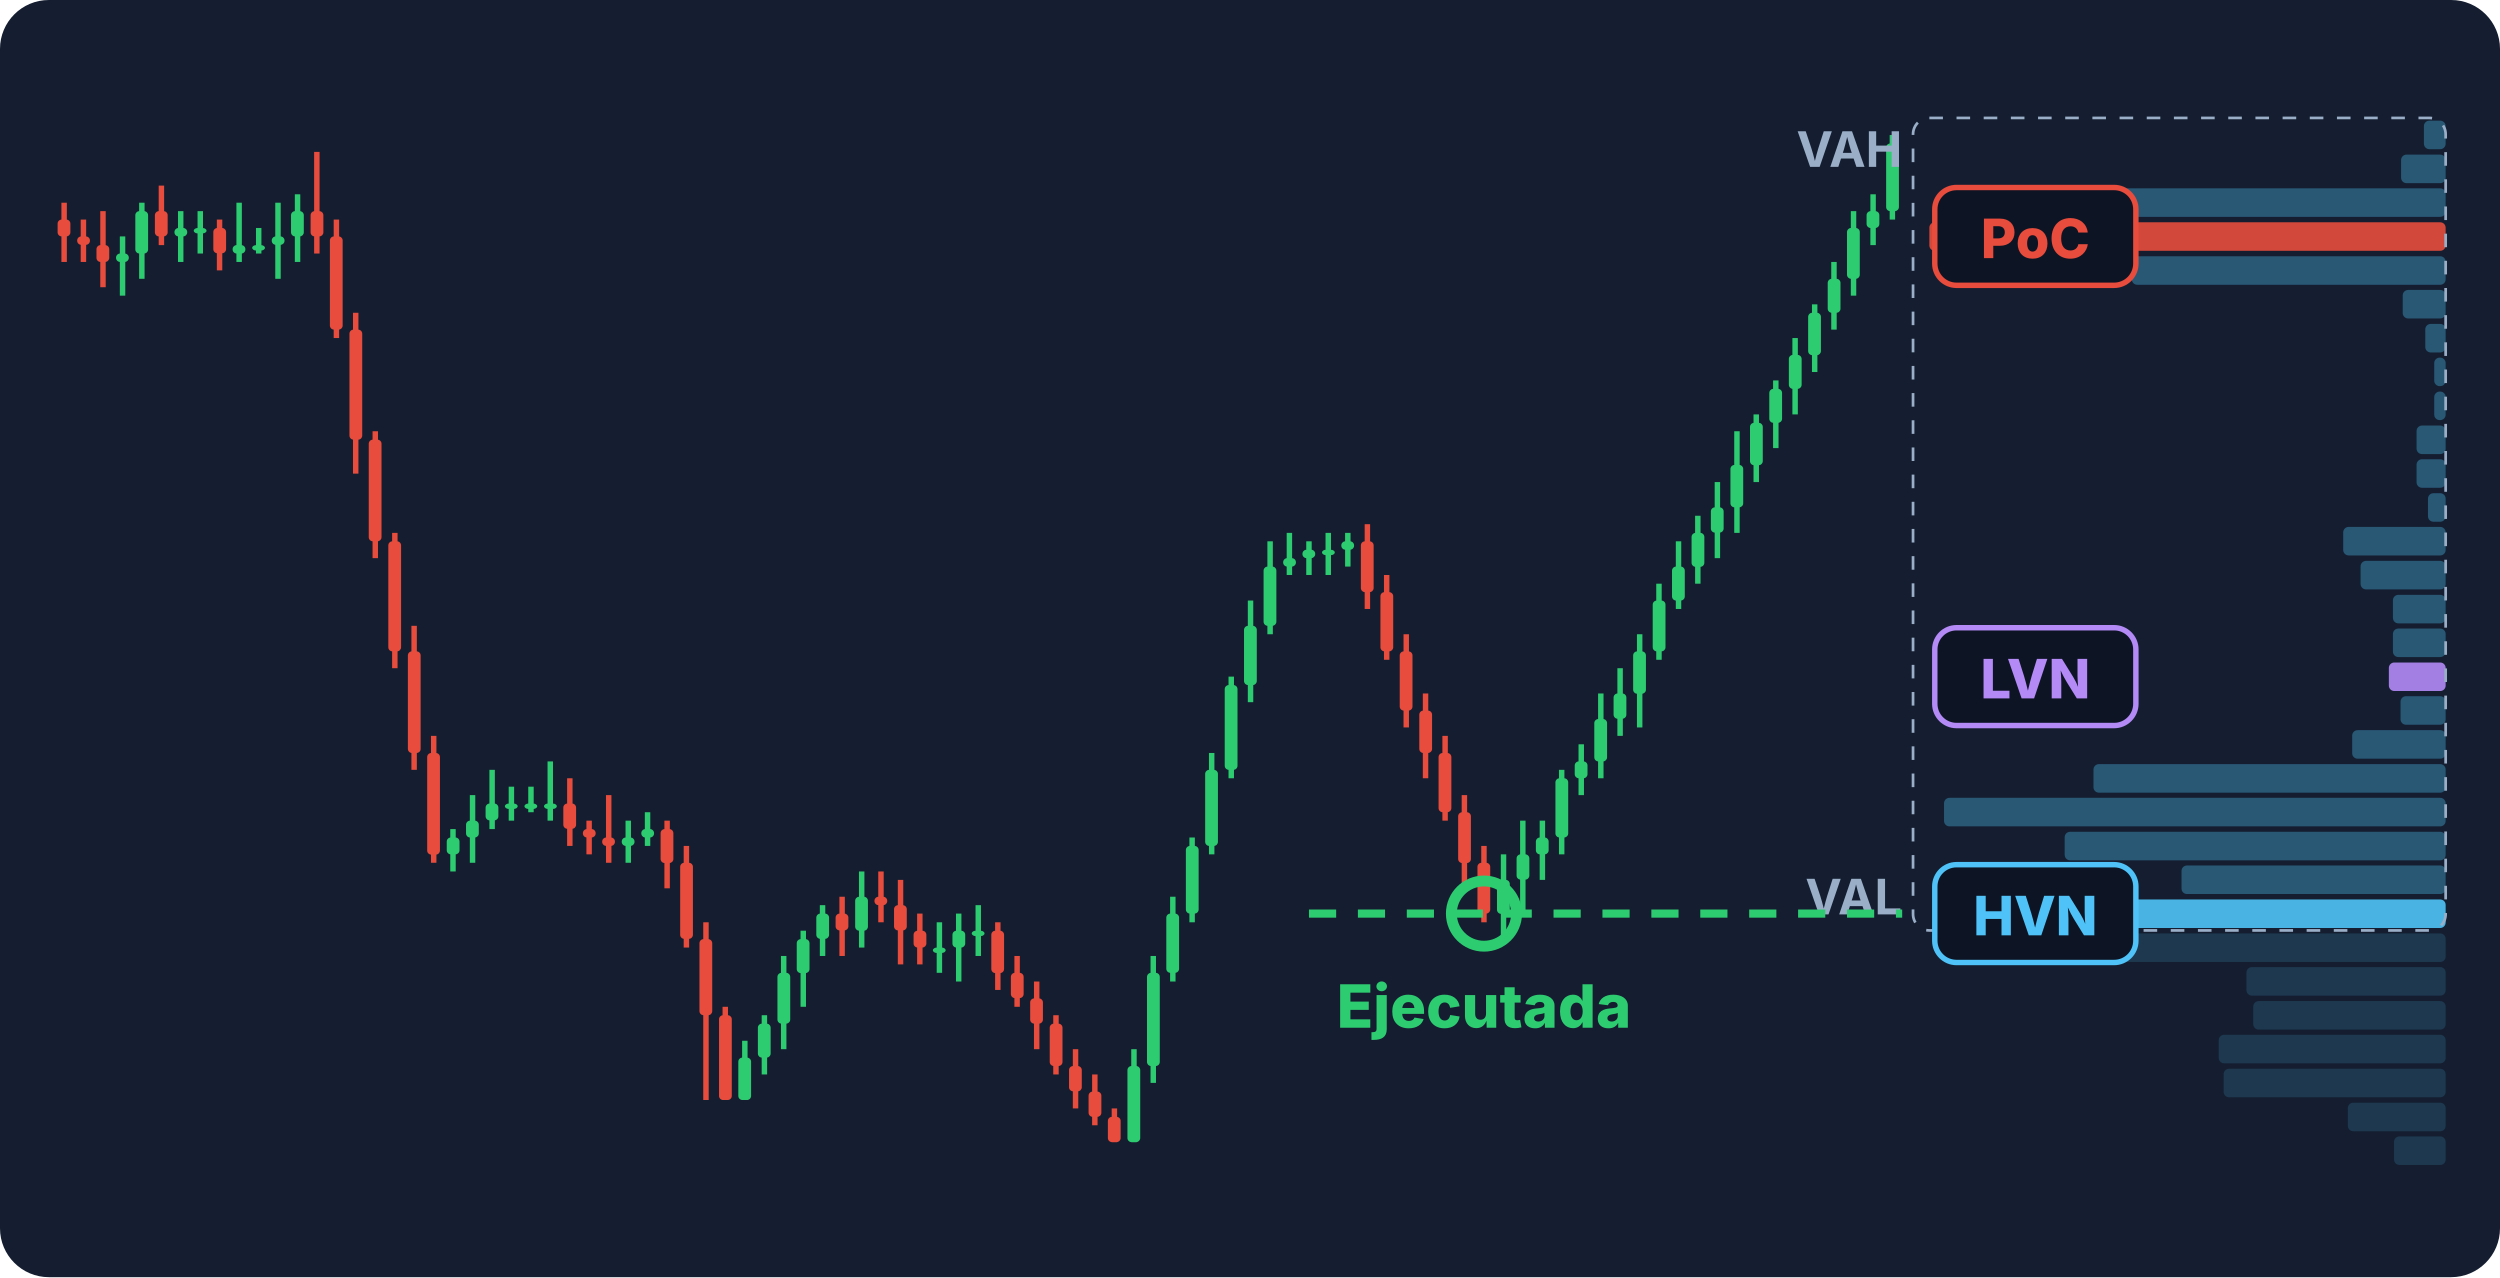
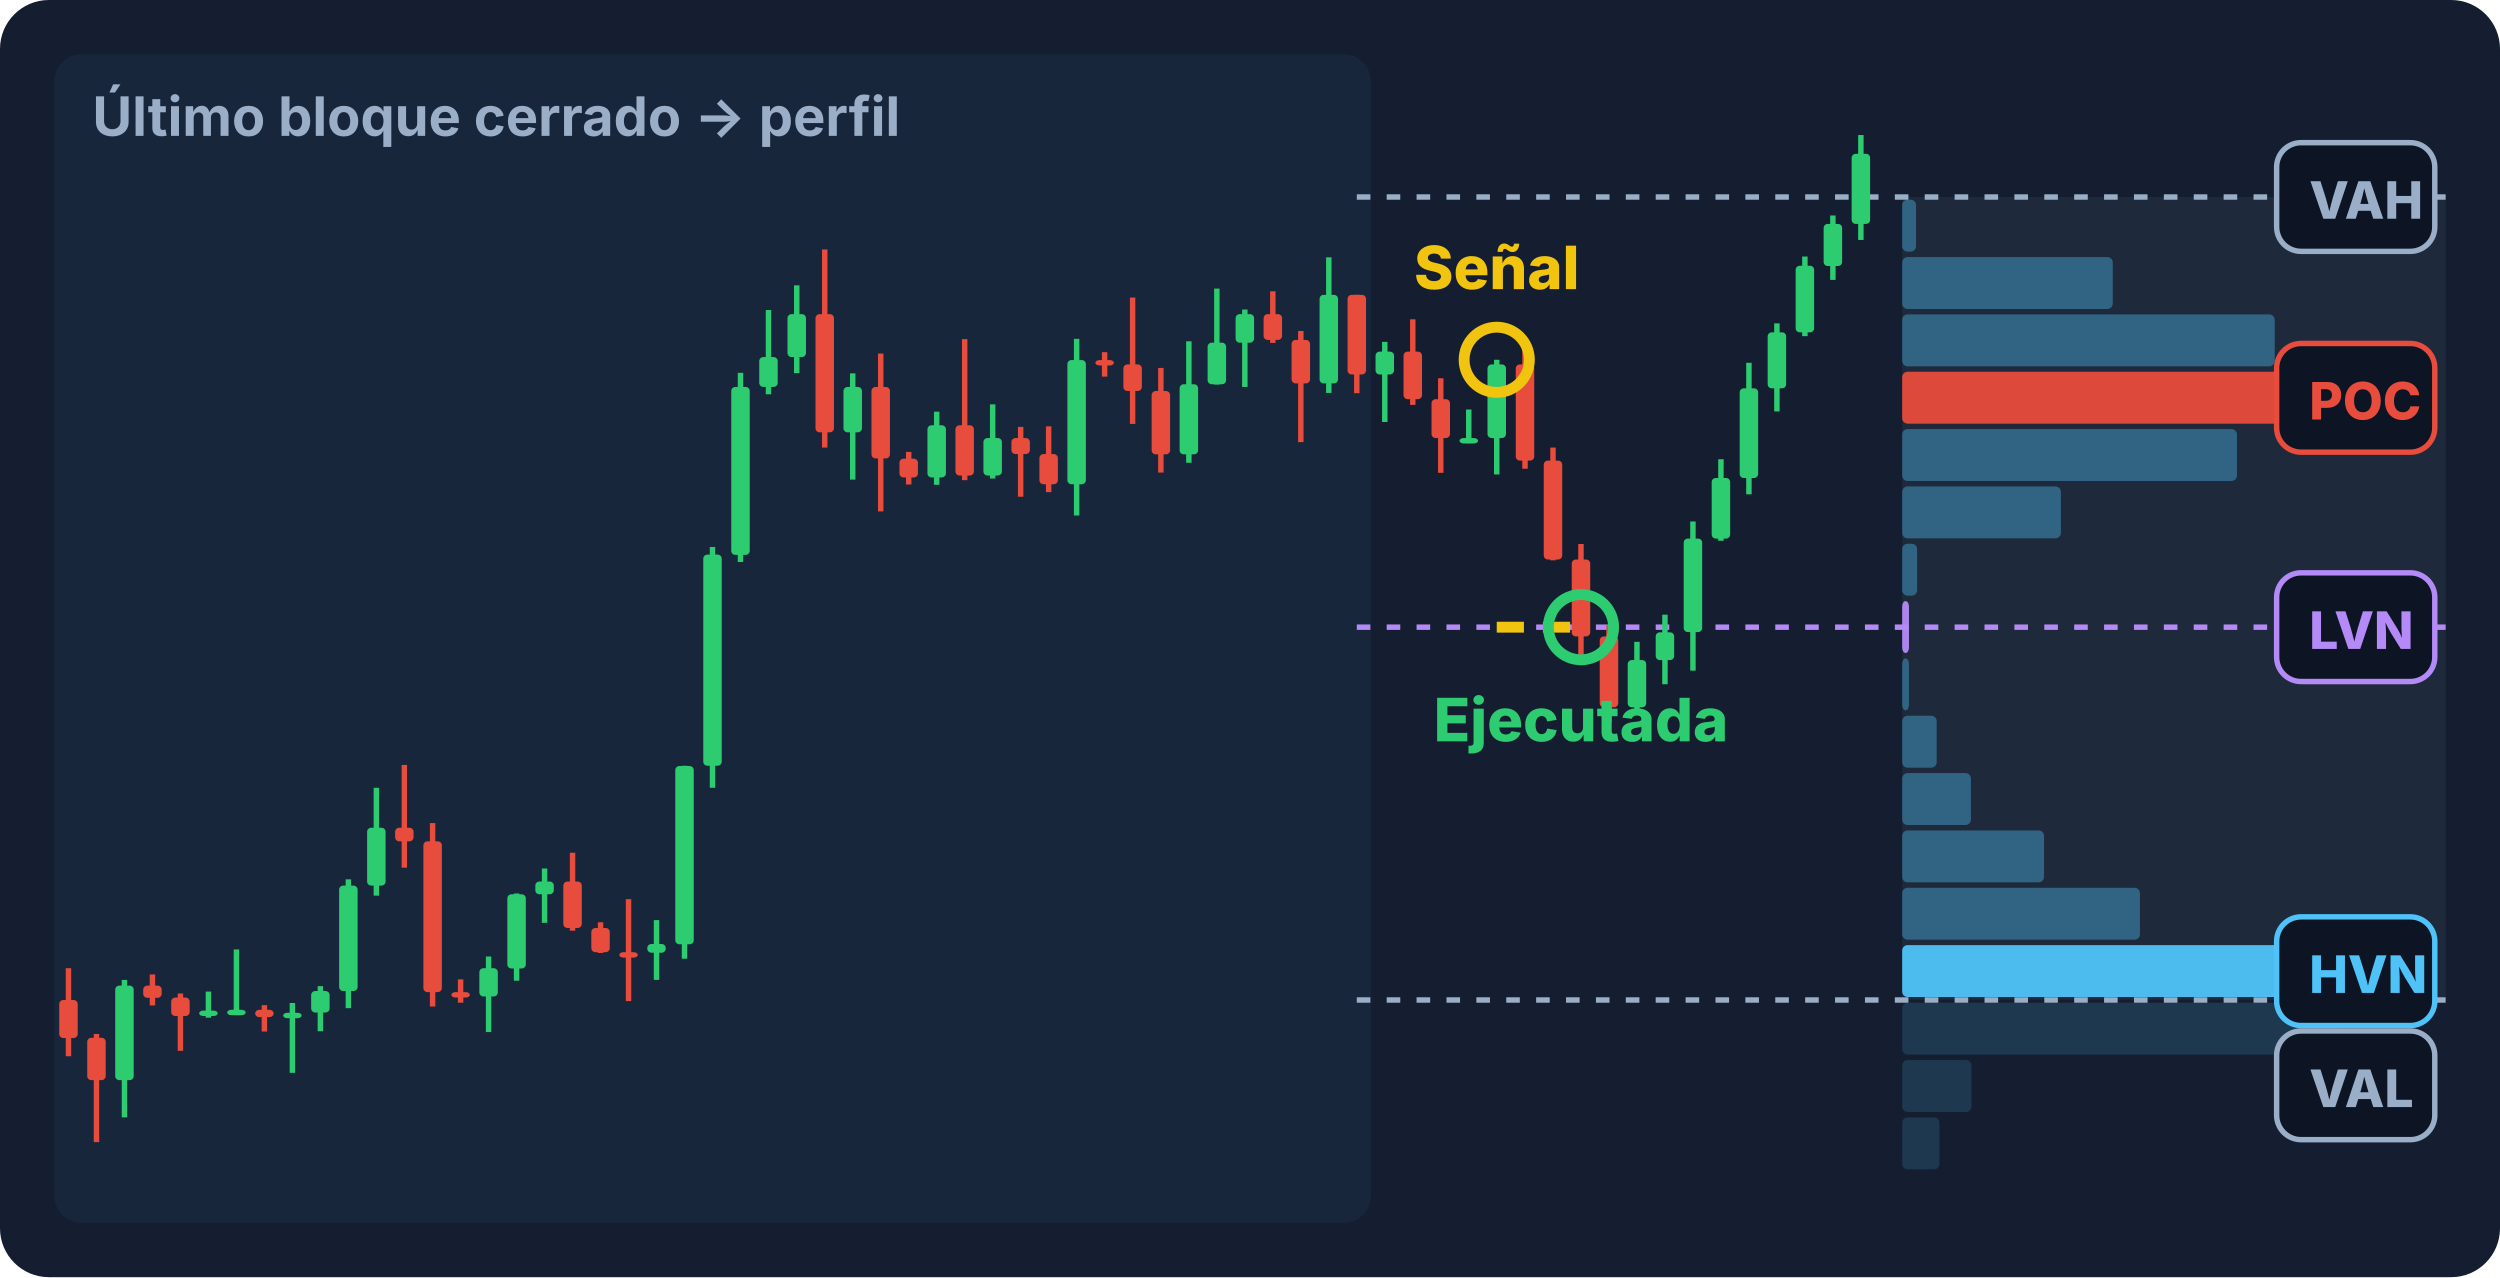
<svg xmlns="http://www.w3.org/2000/svg" viewBox="0 0 920 470">
  <rect x="0" y="0" width="920" height="470" rx="18" fill="#141e30" />
-   <line x1="23.6" x2="23.6" y1="74.6" y2="96.4" stroke="#e74c3c" stroke-width="2" />
-   <rect x="21.2" y="80.8" width="4.7" height="6.2" fill="#e74c3c" rx="1.5" />
-   <line x1="30.7" x2="30.7" y1="80.8" y2="96.4" stroke="#e74c3c" stroke-width="2" />
-   <rect x="28.4" y="87.0" width="4.7" height="3.1" fill="#e74c3c" rx="1.5" />
-   <line x1="37.9" x2="37.9" y1="77.7" y2="105.7" stroke="#e74c3c" stroke-width="2" />
-   <rect x="35.5" y="90.2" width="4.7" height="6.2" fill="#e74c3c" rx="1.5" />
-   <line x1="45.1" x2="45.1" y1="87.0" y2="108.8" stroke="#2ecc71" stroke-width="2" />
-   <rect x="42.7" y="93.3" width="4.7" height="3.1" fill="#2ecc71" rx="1.5" />
-   <line x1="52.2" x2="52.2" y1="74.6" y2="102.6" stroke="#2ecc71" stroke-width="2" />
-   <rect x="49.8" y="77.7" width="4.7" height="15.6" fill="#2ecc71" rx="1.5" />
-   <line x1="59.4" x2="59.4" y1="68.3" y2="90.2" stroke="#e74c3c" stroke-width="2" />
-   <rect x="57.0" y="77.7" width="4.7" height="9.3" fill="#e74c3c" rx="1.5" />
-   <line x1="66.5" x2="66.5" y1="77.7" y2="96.4" stroke="#2ecc71" stroke-width="2" />
-   <rect x="64.2" y="83.9" width="4.7" height="3.1" fill="#2ecc71" rx="1.5" />
-   <line x1="73.7" x2="73.7" y1="77.7" y2="93.3" stroke="#2ecc71" stroke-width="2" />
-   <rect x="71.3" y="83.9" width="4.7" height="2.0" fill="#2ecc71" rx="1.5" />
-   <line x1="80.8" x2="80.8" y1="80.8" y2="99.5" stroke="#e74c3c" stroke-width="2" />
-   <rect x="78.5" y="83.9" width="4.7" height="9.3" fill="#e74c3c" rx="1.5" />
-   <line x1="88.0" x2="88.0" y1="74.6" y2="96.4" stroke="#2ecc71" stroke-width="2" />
-   <rect x="85.6" y="90.2" width="4.7" height="3.1" fill="#2ecc71" rx="1.5" />
-   <line x1="95.2" x2="95.2" y1="83.9" y2="93.3" stroke="#2ecc71" stroke-width="2" />
-   <rect x="92.8" y="90.2" width="4.7" height="2.0" fill="#2ecc71" rx="1.5" />
-   <line x1="102.3" x2="102.3" y1="74.6" y2="102.6" stroke="#2ecc71" stroke-width="2" />
-   <rect x="100.0" y="87.0" width="4.7" height="3.1" fill="#2ecc71" rx="1.5" />
-   <line x1="109.5" x2="109.5" y1="71.5" y2="96.4" stroke="#2ecc71" stroke-width="2" />
-   <rect x="107.1" y="77.7" width="4.7" height="9.3" fill="#2ecc71" rx="1.5" />
-   <line x1="116.6" x2="116.6" y1="55.9" y2="93.3" stroke="#e74c3c" stroke-width="2" />
-   <rect x="114.3" y="77.7" width="4.7" height="9.3" fill="#e74c3c" rx="1.5" />
-   <line x1="123.8" x2="123.8" y1="80.8" y2="124.4" stroke="#e74c3c" stroke-width="2" />
-   <rect x="121.4" y="87.0" width="4.7" height="34.3" fill="#e74c3c" rx="1.5" />
-   <line x1="130.9" x2="130.9" y1="115.1" y2="174.3" stroke="#e74c3c" stroke-width="2" />
-   <rect x="128.6" y="121.3" width="4.7" height="40.5" fill="#e74c3c" rx="1.5" />
-   <line x1="138.1" x2="138.1" y1="158.7" y2="205.4" stroke="#e74c3c" stroke-width="2" />
-   <rect x="135.7" y="161.8" width="4.7" height="37.4" fill="#e74c3c" rx="1.5" />
-   <line x1="145.3" x2="145.3" y1="196.1" y2="245.9" stroke="#e74c3c" stroke-width="2" />
-   <rect x="142.9" y="199.2" width="4.7" height="40.5" fill="#e74c3c" rx="1.5" />
-   <line x1="152.4" x2="152.4" y1="230.3" y2="283.3" stroke="#e74c3c" stroke-width="2" />
-   <rect x="150.1" y="239.7" width="4.7" height="37.4" fill="#e74c3c" rx="1.5" />
-   <line x1="159.6" x2="159.6" y1="270.8" y2="317.5" stroke="#e74c3c" stroke-width="2" />
-   <rect x="157.2" y="277.1" width="4.7" height="37.4" fill="#e74c3c" rx="1.5" />
-   <line x1="166.7" x2="166.7" y1="305.1" y2="320.7" stroke="#2ecc71" stroke-width="2" />
-   <rect x="164.4" y="308.2" width="4.7" height="6.2" fill="#2ecc71" rx="1.5" />
-   <line x1="173.9" x2="173.9" y1="292.6" y2="317.5" stroke="#2ecc71" stroke-width="2" />
-   <rect x="171.5" y="302.0" width="4.7" height="6.2" fill="#2ecc71" rx="1.5" />
-   <line x1="181.1" x2="181.1" y1="283.3" y2="305.1" stroke="#2ecc71" stroke-width="2" />
-   <rect x="178.7" y="295.7" width="4.7" height="6.2" fill="#2ecc71" rx="1.5" />
-   <line x1="188.2" x2="188.2" y1="289.5" y2="302.0" stroke="#2ecc71" stroke-width="2" />
-   <rect x="185.8" y="295.7" width="4.7" height="2.0" fill="#2ecc71" rx="1.5" />
-   <line x1="195.4" x2="195.4" y1="289.5" y2="298.9" stroke="#2ecc71" stroke-width="2" />
-   <rect x="193.0" y="295.7" width="4.7" height="2.0" fill="#2ecc71" rx="1.5" />
-   <line x1="202.5" x2="202.5" y1="280.2" y2="302.0" stroke="#2ecc71" stroke-width="2" />
-   <rect x="200.2" y="295.7" width="4.7" height="2.0" fill="#2ecc71" rx="1.5" />
-   <line x1="209.7" x2="209.7" y1="286.4" y2="311.3" stroke="#e74c3c" stroke-width="2" />
-   <rect x="207.3" y="295.7" width="4.7" height="9.3" fill="#e74c3c" rx="1.5" />
-   <line x1="216.8" x2="216.8" y1="302.0" y2="314.4" stroke="#e74c3c" stroke-width="2" />
-   <rect x="214.5" y="305.1" width="4.7" height="3.1" fill="#e74c3c" rx="1.5" />
-   <line x1="224.0" x2="224.0" y1="292.6" y2="317.5" stroke="#e74c3c" stroke-width="2" />
-   <rect x="221.6" y="308.2" width="4.7" height="3.1" fill="#e74c3c" rx="1.5" />
-   <line x1="231.2" x2="231.2" y1="302.0" y2="317.5" stroke="#2ecc71" stroke-width="2" />
-   <rect x="228.8" y="308.2" width="4.7" height="3.1" fill="#2ecc71" rx="1.5" />
-   <line x1="238.3" x2="238.3" y1="298.9" y2="311.3" stroke="#2ecc71" stroke-width="2" />
-   <rect x="236.0" y="305.1" width="4.7" height="3.1" fill="#2ecc71" rx="1.5" />
-   <line x1="245.5" x2="245.5" y1="302.0" y2="326.9" stroke="#e74c3c" stroke-width="2" />
-   <rect x="243.1" y="305.1" width="4.7" height="12.5" fill="#e74c3c" rx="1.5" />
-   <line x1="252.6" x2="252.6" y1="311.3" y2="348.7" stroke="#e74c3c" stroke-width="2" />
-   <rect x="250.3" y="317.5" width="4.7" height="28.0" fill="#e74c3c" rx="1.5" />
-   <line x1="259.8" x2="259.8" y1="339.4" y2="404.8" stroke="#e74c3c" stroke-width="2" />
-   <rect x="257.4" y="345.6" width="4.7" height="28.0" fill="#e74c3c" rx="1.5" />
-   <line x1="266.9" x2="266.9" y1="370.5" y2="404.8" stroke="#e74c3c" stroke-width="2" />
-   <rect x="264.6" y="373.6" width="4.7" height="31.2" fill="#e74c3c" rx="1.5" />
-   <line x1="274.1" x2="274.1" y1="383.0" y2="404.8" stroke="#2ecc71" stroke-width="2" />
-   <rect x="271.7" y="389.2" width="4.7" height="15.6" fill="#2ecc71" rx="1.5" />
-   <line x1="281.3" x2="281.3" y1="373.6" y2="395.4" stroke="#2ecc71" stroke-width="2" />
-   <rect x="278.9" y="376.7" width="4.7" height="12.5" fill="#2ecc71" rx="1.5" />
-   <line x1="288.4" x2="288.4" y1="351.8" y2="386.1" stroke="#2ecc71" stroke-width="2" />
-   <rect x="286.1" y="358.0" width="4.7" height="18.7" fill="#2ecc71" rx="1.5" />
-   <line x1="295.6" x2="295.6" y1="342.5" y2="370.5" stroke="#2ecc71" stroke-width="2" />
-   <rect x="293.2" y="345.6" width="4.7" height="12.5" fill="#2ecc71" rx="1.5" />
-   <line x1="302.7" x2="302.7" y1="333.1" y2="351.8" stroke="#2ecc71" stroke-width="2" />
-   <rect x="300.4" y="336.2" width="4.7" height="9.3" fill="#2ecc71" rx="1.5" />
-   <line x1="309.9" x2="309.9" y1="330.0" y2="351.8" stroke="#e74c3c" stroke-width="2" />
-   <rect x="307.5" y="336.2" width="4.7" height="6.2" fill="#e74c3c" rx="1.5" />
-   <line x1="317.1" x2="317.1" y1="320.7" y2="348.7" stroke="#2ecc71" stroke-width="2" />
-   <rect x="314.7" y="330.0" width="4.7" height="12.5" fill="#2ecc71" rx="1.5" />
-   <line x1="324.2" x2="324.2" y1="320.7" y2="339.4" stroke="#e74c3c" stroke-width="2" />
-   <rect x="321.8" y="330.0" width="4.7" height="3.1" fill="#e74c3c" rx="1.5" />
-   <line x1="331.4" x2="331.4" y1="323.8" y2="354.9" stroke="#e74c3c" stroke-width="2" />
-   <rect x="329.0" y="333.1" width="4.7" height="9.3" fill="#e74c3c" rx="1.5" />
-   <line x1="338.5" x2="338.5" y1="336.2" y2="354.9" stroke="#e74c3c" stroke-width="2" />
-   <rect x="336.2" y="342.5" width="4.7" height="6.2" fill="#e74c3c" rx="1.5" />
-   <line x1="345.7" x2="345.7" y1="339.4" y2="358.0" stroke="#2ecc71" stroke-width="2" />
-   <rect x="343.3" y="348.7" width="4.7" height="2.0" fill="#2ecc71" rx="1.5" />
-   <line x1="352.8" x2="352.8" y1="336.2" y2="361.2" stroke="#2ecc71" stroke-width="2" />
-   <rect x="350.5" y="342.5" width="4.7" height="6.2" fill="#2ecc71" rx="1.5" />
-   <line x1="360.0" x2="360.0" y1="333.1" y2="351.8" stroke="#2ecc71" stroke-width="2" />
-   <rect x="357.6" y="342.5" width="4.7" height="2.0" fill="#2ecc71" rx="1.5" />
-   <line x1="367.2" x2="367.2" y1="339.4" y2="364.3" stroke="#e74c3c" stroke-width="2" />
-   <rect x="364.8" y="342.5" width="4.7" height="15.6" fill="#e74c3c" rx="1.5" />
-   <line x1="374.3" x2="374.3" y1="351.8" y2="370.5" stroke="#e74c3c" stroke-width="2" />
-   <rect x="372.0" y="358.0" width="4.7" height="9.3" fill="#e74c3c" rx="1.5" />
-   <line x1="381.5" x2="381.5" y1="361.2" y2="386.1" stroke="#e74c3c" stroke-width="2" />
-   <rect x="379.1" y="367.4" width="4.7" height="9.3" fill="#e74c3c" rx="1.5" />
-   <line x1="388.6" x2="388.6" y1="373.6" y2="395.4" stroke="#e74c3c" stroke-width="2" />
-   <rect x="386.3" y="376.7" width="4.7" height="15.6" fill="#e74c3c" rx="1.5" />
-   <line x1="395.8" x2="395.8" y1="386.1" y2="407.9" stroke="#e74c3c" stroke-width="2" />
-   <rect x="393.4" y="392.3" width="4.7" height="9.3" fill="#e74c3c" rx="1.5" />
-   <line x1="402.9" x2="402.9" y1="395.4" y2="414.1" stroke="#e74c3c" stroke-width="2" />
-   <rect x="400.6" y="401.7" width="4.7" height="9.3" fill="#e74c3c" rx="1.5" />
-   <line x1="410.1" x2="410.1" y1="407.9" y2="420.3" stroke="#e74c3c" stroke-width="2" />
-   <rect x="407.7" y="411.0" width="4.7" height="9.3" fill="#e74c3c" rx="1.5" />
-   <line x1="417.3" x2="417.3" y1="386.1" y2="420.3" stroke="#2ecc71" stroke-width="2" />
-   <rect x="414.9" y="392.3" width="4.7" height="28.0" fill="#2ecc71" rx="1.5" />
-   <line x1="424.4" x2="424.4" y1="351.8" y2="398.5" stroke="#2ecc71" stroke-width="2" />
-   <rect x="422.1" y="358.0" width="4.7" height="34.3" fill="#2ecc71" rx="1.5" />
-   <line x1="431.6" x2="431.6" y1="330.0" y2="361.2" stroke="#2ecc71" stroke-width="2" />
-   <rect x="429.2" y="336.2" width="4.7" height="21.8" fill="#2ecc71" rx="1.5" />
-   <line x1="438.7" x2="438.7" y1="308.2" y2="339.4" stroke="#2ecc71" stroke-width="2" />
-   <rect x="436.4" y="311.3" width="4.7" height="24.9" fill="#2ecc71" rx="1.5" />
-   <line x1="445.9" x2="445.9" y1="277.1" y2="314.4" stroke="#2ecc71" stroke-width="2" />
-   <rect x="443.5" y="283.3" width="4.7" height="28.0" fill="#2ecc71" rx="1.5" />
-   <line x1="453.1" x2="453.1" y1="249.0" y2="286.4" stroke="#2ecc71" stroke-width="2" />
-   <rect x="450.7" y="252.1" width="4.7" height="31.2" fill="#2ecc71" rx="1.5" />
-   <line x1="460.2" x2="460.2" y1="221.0" y2="258.4" stroke="#2ecc71" stroke-width="2" />
-   <rect x="457.8" y="230.3" width="4.7" height="21.8" fill="#2ecc71" rx="1.5" />
-   <line x1="467.4" x2="467.4" y1="199.2" y2="233.4" stroke="#2ecc71" stroke-width="2" />
-   <rect x="465.0" y="208.5" width="4.7" height="21.8" fill="#2ecc71" rx="1.5" />
-   <line x1="474.5" x2="474.5" y1="196.1" y2="211.6" stroke="#2ecc71" stroke-width="2" />
-   <rect x="472.2" y="205.4" width="4.7" height="3.1" fill="#2ecc71" rx="1.5" />
-   <line x1="481.7" x2="481.7" y1="199.2" y2="211.6" stroke="#2ecc71" stroke-width="2" />
-   <rect x="479.3" y="202.3" width="4.7" height="3.1" fill="#2ecc71" rx="1.5" />
-   <line x1="488.8" x2="488.8" y1="196.1" y2="211.6" stroke="#2ecc71" stroke-width="2" />
-   <rect x="486.5" y="202.3" width="4.7" height="2.0" fill="#2ecc71" rx="1.5" />
-   <line x1="496.0" x2="496.0" y1="196.1" y2="208.5" stroke="#2ecc71" stroke-width="2" />
-   <rect x="493.6" y="199.2" width="4.7" height="3.1" fill="#2ecc71" rx="1.5" />
-   <line x1="503.2" x2="503.2" y1="192.9" y2="224.1" stroke="#e74c3c" stroke-width="2" />
-   <rect x="500.8" y="199.2" width="4.7" height="18.7" fill="#e74c3c" rx="1.5" />
-   <line x1="510.3" x2="510.3" y1="211.6" y2="242.8" stroke="#e74c3c" stroke-width="2" />
-   <rect x="508.0" y="217.9" width="4.7" height="21.8" fill="#e74c3c" rx="1.5" />
-   <line x1="517.5" x2="517.5" y1="233.4" y2="267.7" stroke="#e74c3c" stroke-width="2" />
-   <rect x="515.1" y="239.7" width="4.7" height="21.8" fill="#e74c3c" rx="1.5" />
-   <line x1="524.6" x2="524.6" y1="255.2" y2="286.4" stroke="#e74c3c" stroke-width="2" />
-   <rect x="522.3" y="261.5" width="4.7" height="15.6" fill="#e74c3c" rx="1.5" />
-   <line x1="531.8" x2="531.8" y1="270.8" y2="302.0" stroke="#e74c3c" stroke-width="2" />
-   <rect x="529.4" y="277.1" width="4.7" height="21.8" fill="#e74c3c" rx="1.5" />
-   <line x1="538.9" x2="538.9" y1="292.6" y2="326.9" stroke="#e74c3c" stroke-width="2" />
-   <rect x="536.6" y="298.9" width="4.7" height="18.7" fill="#e74c3c" rx="1.5" />
-   <line x1="546.1" x2="546.1" y1="311.3" y2="339.4" stroke="#e74c3c" stroke-width="2" />
-   <rect x="543.7" y="317.5" width="4.7" height="18.7" fill="#e74c3c" rx="1.5" />
-   <line x1="553.3" x2="553.3" y1="314.4" y2="345.6" stroke="#2ecc71" stroke-width="2" />
-   <rect x="550.9" y="323.8" width="4.7" height="12.5" fill="#2ecc71" rx="1.5" />
-   <line x1="560.4" x2="560.4" y1="302.0" y2="336.2" stroke="#2ecc71" stroke-width="2" />
-   <rect x="558.1" y="314.4" width="4.7" height="9.3" fill="#2ecc71" rx="1.5" />
-   <line x1="567.6" x2="567.6" y1="302.0" y2="323.8" stroke="#2ecc71" stroke-width="2" />
-   <rect x="565.2" y="308.2" width="4.7" height="6.2" fill="#2ecc71" rx="1.5" />
-   <line x1="574.7" x2="574.7" y1="283.3" y2="314.4" stroke="#2ecc71" stroke-width="2" />
-   <rect x="572.4" y="286.4" width="4.7" height="21.8" fill="#2ecc71" rx="1.5" />
-   <line x1="581.9" x2="581.9" y1="273.9" y2="292.6" stroke="#2ecc71" stroke-width="2" />
-   <rect x="579.5" y="280.2" width="4.7" height="6.2" fill="#2ecc71" rx="1.5" />
-   <line x1="589.1" x2="589.1" y1="255.2" y2="286.4" stroke="#2ecc71" stroke-width="2" />
-   <rect x="586.7" y="264.6" width="4.7" height="15.6" fill="#2ecc71" rx="1.5" />
-   <line x1="596.2" x2="596.2" y1="245.9" y2="270.8" stroke="#2ecc71" stroke-width="2" />
-   <rect x="593.8" y="255.2" width="4.7" height="9.3" fill="#2ecc71" rx="1.5" />
-   <line x1="603.4" x2="603.4" y1="233.4" y2="267.7" stroke="#2ecc71" stroke-width="2" />
-   <rect x="601.0" y="239.7" width="4.7" height="15.6" fill="#2ecc71" rx="1.5" />
-   <line x1="610.5" x2="610.5" y1="214.8" y2="242.8" stroke="#2ecc71" stroke-width="2" />
-   <rect x="608.2" y="221.0" width="4.7" height="18.7" fill="#2ecc71" rx="1.5" />
-   <line x1="617.7" x2="617.7" y1="199.2" y2="224.1" stroke="#2ecc71" stroke-width="2" />
-   <rect x="615.3" y="208.5" width="4.7" height="12.5" fill="#2ecc71" rx="1.5" />
-   <line x1="624.8" x2="624.8" y1="189.8" y2="214.8" stroke="#2ecc71" stroke-width="2" />
-   <rect x="622.5" y="196.1" width="4.7" height="12.5" fill="#2ecc71" rx="1.5" />
-   <line x1="632.0" x2="632.0" y1="177.4" y2="205.4" stroke="#2ecc71" stroke-width="2" />
-   <rect x="629.6" y="186.7" width="4.7" height="9.3" fill="#2ecc71" rx="1.5" />
-   <line x1="639.2" x2="639.2" y1="158.7" y2="196.1" stroke="#2ecc71" stroke-width="2" />
-   <rect x="636.8" y="171.1" width="4.7" height="15.6" fill="#2ecc71" rx="1.5" />
-   <line x1="646.3" x2="646.3" y1="152.5" y2="177.4" stroke="#2ecc71" stroke-width="2" />
-   <rect x="644.0" y="155.6" width="4.7" height="15.6" fill="#2ecc71" rx="1.5" />
-   <line x1="653.5" x2="653.5" y1="140.0" y2="164.9" stroke="#2ecc71" stroke-width="2" />
-   <rect x="651.1" y="143.1" width="4.7" height="12.5" fill="#2ecc71" rx="1.5" />
-   <line x1="660.6" x2="660.6" y1="124.4" y2="152.5" stroke="#2ecc71" stroke-width="2" />
-   <rect x="658.3" y="130.6" width="4.7" height="12.5" fill="#2ecc71" rx="1.5" />
-   <line x1="667.8" x2="667.8" y1="112.0" y2="136.9" stroke="#2ecc71" stroke-width="2" />
-   <rect x="665.4" y="115.1" width="4.7" height="15.6" fill="#2ecc71" rx="1.5" />
-   <line x1="674.9" x2="674.9" y1="96.4" y2="121.3" stroke="#2ecc71" stroke-width="2" />
-   <rect x="672.6" y="102.6" width="4.7" height="12.5" fill="#2ecc71" rx="1.5" />
-   <line x1="682.1" x2="682.1" y1="77.7" y2="108.8" stroke="#2ecc71" stroke-width="2" />
-   <rect x="679.7" y="83.9" width="4.7" height="18.7" fill="#2ecc71" rx="1.5" />
-   <line x1="689.3" x2="689.3" y1="71.5" y2="90.2" stroke="#2ecc71" stroke-width="2" />
-   <rect x="686.9" y="77.7" width="4.7" height="6.2" fill="#2ecc71" rx="1.5" />
-   <line x1="696.4" x2="696.4" y1="49.7" y2="80.8" stroke="#2ecc71" stroke-width="2" />
-   <rect x="694.1" y="52.8" width="4.7" height="24.9" fill="#2ecc71" rx="1.5" />
-   <rect x="881.0" y="418.2" width="19.0" height="10.5" fill="#4fc3f7" opacity="0.16" rx="2" />
-   <rect x="864.0" y="405.8" width="36.0" height="10.5" fill="#4fc3f7" opacity="0.16" rx="2" />
-   <rect x="818.3" y="393.3" width="81.7" height="10.5" fill="#4fc3f7" opacity="0.16" rx="2" />
-   <rect x="816.5" y="380.8" width="83.5" height="10.5" fill="#4fc3f7" opacity="0.16" rx="2" />
-   <rect x="829.2" y="368.4" width="70.8" height="10.5" fill="#4fc3f7" opacity="0.16" rx="2" />
-   <rect x="826.7" y="355.9" width="73.3" height="10.5" fill="#4fc3f7" opacity="0.16" rx="2" />
-   <rect x="734.2" y="343.5" width="165.8" height="10.5" fill="#4fc3f7" opacity="0.16" rx="2" />
-   <rect x="729.5" y="331.0" width="170.5" height="10.5" fill="#4fc3f7" opacity="0.9" rx="2" />
-   <rect x="802.8" y="318.5" width="97.2" height="10.5" fill="#4fc3f7" opacity="0.35" rx="2" />
-   <rect x="759.8" y="306.1" width="140.2" height="10.5" fill="#4fc3f7" opacity="0.35" rx="2" />
-   <rect x="715.4" y="293.6" width="184.6" height="10.5" fill="#4fc3f7" opacity="0.35" rx="2" />
-   <rect x="770.4" y="281.2" width="129.6" height="10.5" fill="#4fc3f7" opacity="0.35" rx="2" />
-   <rect x="865.6" y="268.7" width="34.4" height="10.5" fill="#4fc3f7" opacity="0.35" rx="2" />
-   <rect x="883.4" y="256.2" width="16.6" height="10.5" fill="#4fc3f7" opacity="0.35" rx="2" />
-   <rect x="879.1" y="243.8" width="20.9" height="10.5" fill="#b38af6" opacity="0.9" rx="2" />
-   <rect x="880.6" y="231.3" width="19.4" height="10.5" fill="#4fc3f7" opacity="0.35" rx="2" />
-   <rect x="880.6" y="218.9" width="19.4" height="10.5" fill="#4fc3f7" opacity="0.35" rx="2" />
-   <rect x="868.7" y="206.4" width="31.3" height="10.5" fill="#4fc3f7" opacity="0.35" rx="2" />
-   <rect x="862.3" y="193.9" width="37.7" height="10.5" fill="#4fc3f7" opacity="0.35" rx="2" />
-   <rect x="893.5" y="181.5" width="6.5" height="10.5" fill="#4fc3f7" opacity="0.35" rx="2" />
-   <rect x="889.3" y="169.0" width="10.7" height="10.5" fill="#4fc3f7" opacity="0.35" rx="2" />
-   <rect x="889.3" y="156.6" width="10.7" height="10.5" fill="#4fc3f7" opacity="0.35" rx="2" />
-   <rect x="895.8" y="144.1" width="4.2" height="10.5" fill="#4fc3f7" opacity="0.35" rx="2" />
-   <rect x="895.8" y="131.6" width="4.2" height="10.5" fill="#4fc3f7" opacity="0.35" rx="2" />
-   <rect x="892.5" y="119.2" width="7.5" height="10.5" fill="#4fc3f7" opacity="0.35" rx="2" />
-   <rect x="884.2" y="106.7" width="15.8" height="10.5" fill="#4fc3f7" opacity="0.35" rx="2" />
-   <rect x="784.5" y="94.3" width="115.5" height="10.5" fill="#4fc3f7" opacity="0.35" rx="2" />
-   <rect x="710.0" y="81.8" width="190.0" height="10.5" fill="#e74c3c" opacity="0.9" rx="2" />
-   <rect x="757.9" y="69.3" width="142.1" height="10.5" fill="#4fc3f7" opacity="0.35" rx="2" />
-   <rect x="883.6" y="56.9" width="16.4" height="10.5" fill="#4fc3f7" opacity="0.35" rx="2" />
-   <rect x="892.0" y="44.4" width="8.0" height="10.5" fill="#4fc3f7" opacity="0.35" rx="2" />
-   <rect x="704.0" y="43.4" width="196" height="299.0" fill="none" stroke="#9aaec7" stroke-dasharray="5 5" rx="6" />
-   <text x="700.0" y="61.4" fill="#9aaec7" font-size="18" font-weight="700" text-anchor="end" font-family="Inter, Segoe UI, Arial, sans-serif">VAH</text>
-   <text x="700.0" y="336.5" fill="#9aaec7" font-size="18" font-weight="700" text-anchor="end" font-family="Inter, Segoe UI, Arial, sans-serif">VAL</text>
-   <rect x="712" y="69.0" width="74" height="36" rx="8" fill="#0d1424" stroke="#e74c3c" stroke-width="2" />
-   <text x="749" y="95.0" fill="#e74c3c" font-size="20" font-weight="800" text-anchor="middle" font-family="Inter, Segoe UI, Arial, sans-serif">PoC</text>
-   <rect x="712" y="231.0" width="74" height="36" rx="8" fill="#0d1424" stroke="#b38af6" stroke-width="2" />
-   <text x="749" y="257.0" fill="#b38af6" font-size="20" font-weight="800" text-anchor="middle" font-family="Inter, Segoe UI, Arial, sans-serif">LVN</text>
-   <rect x="712" y="318.2" width="74" height="36" rx="8" fill="#0d1424" stroke="#4fc3f7" stroke-width="2" />
-   <text x="749" y="344.2" fill="#4fc3f7" font-size="20" font-weight="800" text-anchor="middle" font-family="Inter, Segoe UI, Arial, sans-serif">HVN</text>
-   <line x1="481.7" x2="700" y1="336.2" y2="336.2" stroke="#2ecc71" stroke-width="3" stroke-dasharray="10 8" />
-   <circle cx="546.1" cy="336.2" r="12" fill="none" stroke="#2ecc71" stroke-width="4" />
-   <text x="546.1" y="378.2" fill="#2ecc71" font-size="22" font-weight="800" text-anchor="middle" font-family="Inter, Segoe UI, Arial, sans-serif">Ejecutada</text>
+   <rect x="20" y="20" width="484.5" height="430" rx="10" fill="#4fc3f7" opacity=".05" />
+   <text x="34" y="50" fill="#9aaec7" font-size="20" font-weight="700" font-family="Inter, Segoe UI, Arial, sans-serif">Último bloque cerrado → perfil</text>
+   <rect x="700" y="72.5" width="200" height="295.4" fill="#9aaec7" opacity=".08" />
+   <rect x="700" y="411.2" width="13.7" height="19.1" fill="#4fc3f7" opacity="0.16" rx="2" />
+   <rect x="700" y="390.1" width="25.5" height="19.1" fill="#4fc3f7" opacity="0.16" rx="2" />
+   <rect x="700" y="369.0" width="161.4" height="19.1" fill="#4fc3f7" opacity="0.16" rx="2" />
+   <rect x="700" y="347.8" width="156.0" height="19.1" fill="#4fc3f7" opacity="0.95" rx="2" />
+   <rect x="700" y="326.7" width="87.5" height="19.1" fill="#4fc3f7" opacity="0.38" rx="2" />
+   <rect x="700" y="305.6" width="52.2" height="19.1" fill="#4fc3f7" opacity="0.38" rx="2" />
+   <rect x="700" y="284.5" width="25.3" height="19.1" fill="#4fc3f7" opacity="0.38" rx="2" />
+   <rect x="700" y="263.4" width="12.7" height="19.1" fill="#4fc3f7" opacity="0.38" rx="2" />
+   <rect x="700" y="242.3" width="2.5" height="19.1" fill="#4fc3f7" opacity="0.38" rx="2" />
+   <rect x="700" y="221.2" width="2.5" height="19.1" fill="#b38af6" opacity="0.95" rx="2" />
+   <rect x="700" y="200.1" width="5.5" height="19.1" fill="#4fc3f7" opacity="0.38" rx="2" />
+   <rect x="700" y="179.0" width="58.4" height="19.1" fill="#4fc3f7" opacity="0.38" rx="2" />
+   <rect x="700" y="157.9" width="123.2" height="19.1" fill="#4fc3f7" opacity="0.38" rx="2" />
+   <rect x="700" y="136.8" width="170.0" height="19.1" fill="#e74c3c" opacity="0.95" rx="2" />
+   <rect x="700" y="115.7" width="137.1" height="19.1" fill="#4fc3f7" opacity="0.38" rx="2" />
+   <rect x="700" y="94.6" width="77.5" height="19.1" fill="#4fc3f7" opacity="0.38" rx="2" />
+   <rect x="700" y="73.5" width="5.1" height="19.1" fill="#4fc3f7" opacity="0.38" rx="2" />
+   <line x1="499.3" x2="900" y1="72.5" y2="72.5" stroke="#9aaec7" stroke-width="2" stroke-dasharray="5 6" />
+   <line x1="499.3" x2="900" y1="368.0" y2="368.0" stroke="#9aaec7" stroke-width="2" stroke-dasharray="5 6" />
+   <line x1="499.3" x2="900" y1="230.8" y2="230.8" stroke="#b38af6" stroke-width="2" stroke-dasharray="5 6" />
+   <line x1="25.2" x2="25.2" y1="356.3" y2="388.7" stroke="#e74c3c" stroke-width="2" />
+   <rect x="21.8" y="368.0" width="6.8" height="14.0" fill="#e74c3c" rx="1.5" />
+   <line x1="35.5" x2="35.5" y1="380.5" y2="420.3" stroke="#e74c3c" stroke-width="2" />
+   <rect x="32.1" y="381.9" width="6.8" height="15.6" fill="#e74c3c" rx="1.5" />
+   <line x1="45.8" x2="45.8" y1="360.6" y2="411.2" stroke="#2ecc71" stroke-width="2" />
+   <rect x="42.4" y="362.7" width="6.8" height="34.8" fill="#2ecc71" rx="1.5" />
+   <line x1="56.1" x2="56.1" y1="358.6" y2="370.0" stroke="#e74c3c" stroke-width="2" />
+   <rect x="52.7" y="362.7" width="6.8" height="4.5" fill="#e74c3c" rx="1.5" />
+   <line x1="66.4" x2="66.4" y1="365.6" y2="386.7" stroke="#e74c3c" stroke-width="2" />
+   <rect x="63.0" y="367.1" width="6.8" height="6.8" fill="#e74c3c" rx="1.5" />
+   <line x1="76.7" x2="76.7" y1="364.9" y2="374.5" stroke="#2ecc71" stroke-width="2" />
+   <rect x="73.3" y="371.9" width="6.8" height="2.0" fill="#2ecc71" rx="1.5" />
+   <line x1="87.0" x2="87.0" y1="349.4" y2="372.5" stroke="#2ecc71" stroke-width="2" />
+   <rect x="83.6" y="371.6" width="6.8" height="2.0" fill="#2ecc71" rx="1.5" />
+   <line x1="97.3" x2="97.3" y1="369.9" y2="379.6" stroke="#e74c3c" stroke-width="2" />
+   <rect x="93.9" y="371.6" width="6.8" height="2.7" fill="#e74c3c" rx="1.5" />
+   <line x1="107.6" x2="107.6" y1="369.1" y2="394.8" stroke="#2ecc71" stroke-width="2" />
+   <rect x="104.2" y="372.7" width="6.8" height="2.0" fill="#2ecc71" rx="1.5" />
+   <line x1="117.9" x2="117.9" y1="362.9" y2="379.5" stroke="#2ecc71" stroke-width="2" />
+   <rect x="114.5" y="364.7" width="6.8" height="7.9" fill="#2ecc71" rx="1.5" />
+   <line x1="128.2" x2="128.2" y1="323.6" y2="371.0" stroke="#2ecc71" stroke-width="2" />
+   <rect x="124.8" y="325.9" width="6.8" height="38.8" fill="#2ecc71" rx="1.5" />
+   <line x1="138.5" x2="138.5" y1="289.9" y2="329.6" stroke="#2ecc71" stroke-width="2" />
+   <rect x="135.1" y="304.6" width="6.8" height="21.3" fill="#2ecc71" rx="1.5" />
+   <line x1="148.8" x2="148.8" y1="281.5" y2="319.3" stroke="#e74c3c" stroke-width="2" />
+   <rect x="145.4" y="304.6" width="6.8" height="5.0" fill="#e74c3c" rx="1.5" />
+   <line x1="159.2" x2="159.2" y1="302.9" y2="370.4" stroke="#e74c3c" stroke-width="2" />
+   <rect x="155.8" y="309.6" width="6.8" height="55.5" fill="#e74c3c" rx="1.5" />
+   <line x1="169.5" x2="169.5" y1="360.4" y2="369.0" stroke="#e74c3c" stroke-width="2" />
+   <rect x="166.1" y="365.1" width="6.8" height="2.0" fill="#e74c3c" rx="1.5" />
+   <line x1="179.8" x2="179.8" y1="352.0" y2="379.8" stroke="#2ecc71" stroke-width="2" />
+   <rect x="176.4" y="356.3" width="6.8" height="10.4" fill="#2ecc71" rx="1.5" />
+   <line x1="190.1" x2="190.1" y1="328.8" y2="360.9" stroke="#2ecc71" stroke-width="2" />
+   <rect x="186.7" y="329.1" width="6.8" height="27.3" fill="#2ecc71" rx="1.5" />
+   <line x1="200.4" x2="200.4" y1="319.6" y2="339.6" stroke="#2ecc71" stroke-width="2" />
+   <rect x="197.0" y="324.4" width="6.8" height="4.7" fill="#2ecc71" rx="1.5" />
+   <line x1="210.7" x2="210.7" y1="313.8" y2="342.5" stroke="#e74c3c" stroke-width="2" />
+   <rect x="207.3" y="324.4" width="6.8" height="17.1" fill="#e74c3c" rx="1.5" />
+   <line x1="221.0" x2="221.0" y1="339.4" y2="350.7" stroke="#e74c3c" stroke-width="2" />
+   <rect x="217.6" y="341.5" width="6.8" height="8.9" fill="#e74c3c" rx="1.5" />
+   <line x1="231.3" x2="231.3" y1="330.9" y2="368.4" stroke="#e74c3c" stroke-width="2" />
+   <rect x="227.9" y="350.4" width="6.8" height="2.0" fill="#e74c3c" rx="1.5" />
+   <line x1="241.6" x2="241.6" y1="338.6" y2="360.6" stroke="#2ecc71" stroke-width="2" />
+   <rect x="238.2" y="347.4" width="6.8" height="3.2" fill="#2ecc71" rx="1.5" />
+   <line x1="251.9" x2="251.9" y1="281.8" y2="352.8" stroke="#2ecc71" stroke-width="2" />
+   <rect x="248.5" y="281.9" width="6.8" height="65.6" fill="#2ecc71" rx="1.5" />
+   <line x1="262.2" x2="262.2" y1="201.3" y2="289.9" stroke="#2ecc71" stroke-width="2" />
+   <rect x="258.8" y="204.1" width="6.8" height="77.7" fill="#2ecc71" rx="1.5" />
+   <line x1="272.5" x2="272.5" y1="137.2" y2="206.8" stroke="#2ecc71" stroke-width="2" />
+   <rect x="269.1" y="142.4" width="6.8" height="61.8" fill="#2ecc71" rx="1.5" />
+   <line x1="282.8" x2="282.8" y1="114.1" y2="145.1" stroke="#2ecc71" stroke-width="2" />
+   <rect x="279.4" y="131.4" width="6.8" height="11.0" fill="#2ecc71" rx="1.5" />
+   <line x1="293.2" x2="293.2" y1="105.0" y2="137.3" stroke="#2ecc71" stroke-width="2" />
+   <rect x="289.8" y="115.6" width="6.8" height="15.8" fill="#2ecc71" rx="1.5" />
+   <line x1="303.5" x2="303.5" y1="91.8" y2="164.7" stroke="#e74c3c" stroke-width="2" />
+   <rect x="300.1" y="115.6" width="6.8" height="43.5" fill="#e74c3c" rx="1.5" />
+   <line x1="313.8" x2="313.8" y1="137.4" y2="176.5" stroke="#2ecc71" stroke-width="2" />
+   <rect x="310.4" y="142.4" width="6.8" height="16.7" fill="#2ecc71" rx="1.5" />
+   <line x1="324.1" x2="324.1" y1="130.1" y2="188.2" stroke="#e74c3c" stroke-width="2" />
+   <rect x="320.7" y="142.4" width="6.8" height="26.3" fill="#e74c3c" rx="1.5" />
+   <line x1="334.4" x2="334.4" y1="166.3" y2="178.3" stroke="#e74c3c" stroke-width="2" />
+   <rect x="331.0" y="168.8" width="6.8" height="6.9" fill="#e74c3c" rx="1.5" />
+   <line x1="344.7" x2="344.7" y1="151.5" y2="178.4" stroke="#2ecc71" stroke-width="2" />
+   <rect x="341.3" y="156.5" width="6.8" height="19.2" fill="#2ecc71" rx="1.5" />
+   <line x1="355.0" x2="355.0" y1="124.8" y2="176.7" stroke="#e74c3c" stroke-width="2" />
+   <rect x="351.6" y="156.5" width="6.8" height="18.5" fill="#e74c3c" rx="1.5" />
+   <line x1="365.3" x2="365.3" y1="148.8" y2="176.1" stroke="#2ecc71" stroke-width="2" />
+   <rect x="361.9" y="161.2" width="6.8" height="13.8" fill="#2ecc71" rx="1.5" />
+   <line x1="375.6" x2="375.6" y1="157.1" y2="182.8" stroke="#e74c3c" stroke-width="2" />
+   <rect x="372.2" y="161.2" width="6.8" height="5.9" fill="#e74c3c" rx="1.5" />
+   <line x1="385.9" x2="385.9" y1="156.9" y2="181.1" stroke="#e74c3c" stroke-width="2" />
+   <rect x="382.5" y="167.1" width="6.8" height="11.1" fill="#e74c3c" rx="1.5" />
+   <line x1="396.2" x2="396.2" y1="124.7" y2="189.7" stroke="#2ecc71" stroke-width="2" />
+   <rect x="392.8" y="132.5" width="6.8" height="45.7" fill="#2ecc71" rx="1.5" />
+   <line x1="406.5" x2="406.5" y1="129.6" y2="138.6" stroke="#e74c3c" stroke-width="2" />
+   <rect x="403.1" y="132.5" width="6.8" height="2.0" fill="#e74c3c" rx="1.5" />
+   <line x1="416.8" x2="416.8" y1="109.5" y2="156.0" stroke="#e74c3c" stroke-width="2" />
+   <rect x="413.4" y="134.1" width="6.8" height="9.8" fill="#e74c3c" rx="1.5" />
+   <line x1="427.2" x2="427.2" y1="135.4" y2="173.9" stroke="#e74c3c" stroke-width="2" />
+   <rect x="423.8" y="143.9" width="6.8" height="23.3" fill="#e74c3c" rx="1.5" />
+   <line x1="437.5" x2="437.5" y1="125.6" y2="170.3" stroke="#2ecc71" stroke-width="2" />
+   <rect x="434.1" y="141.4" width="6.8" height="25.8" fill="#2ecc71" rx="1.5" />
+   <line x1="447.8" x2="447.8" y1="106.2" y2="141.5" stroke="#2ecc71" stroke-width="2" />
+   <rect x="444.4" y="126.1" width="6.8" height="15.3" fill="#2ecc71" rx="1.5" />
+   <line x1="458.1" x2="458.1" y1="113.9" y2="142.4" stroke="#2ecc71" stroke-width="2" />
+   <rect x="454.7" y="115.6" width="6.8" height="10.5" fill="#2ecc71" rx="1.5" />
+   <line x1="468.4" x2="468.4" y1="107.2" y2="126.2" stroke="#e74c3c" stroke-width="2" />
+   <rect x="465.0" y="115.6" width="6.8" height="9.5" fill="#e74c3c" rx="1.5" />
+   <line x1="478.7" x2="478.7" y1="121.8" y2="162.7" stroke="#e74c3c" stroke-width="2" />
+   <rect x="475.3" y="125.1" width="6.8" height="16.0" fill="#e74c3c" rx="1.5" />
+   <line x1="489.0" x2="489.0" y1="94.7" y2="144.6" stroke="#2ecc71" stroke-width="2" />
+   <rect x="485.6" y="108.5" width="6.8" height="32.6" fill="#2ecc71" rx="1.5" />
+   <line x1="499.3" x2="499.3" y1="108.5" y2="144.7" stroke="#e74c3c" stroke-width="2" />
+   <rect x="495.9" y="108.5" width="6.8" height="29.3" fill="#e74c3c" rx="1.5" />
+   <line x1="509.6" x2="509.6" y1="125.8" y2="155.3" stroke="#2ecc71" stroke-width="2" />
+   <rect x="506.2" y="129.4" width="6.8" height="8.4" fill="#2ecc71" rx="1.5" />
+   <line x1="519.9" x2="519.9" y1="117.5" y2="149.0" stroke="#e74c3c" stroke-width="2" />
+   <rect x="516.5" y="129.4" width="6.8" height="17.5" fill="#e74c3c" rx="1.5" />
+   <line x1="530.2" x2="530.2" y1="139.2" y2="174.0" stroke="#e74c3c" stroke-width="2" />
+   <rect x="526.8" y="146.9" width="6.8" height="14.3" fill="#e74c3c" rx="1.5" />
+   <line x1="540.5" x2="540.5" y1="150.7" y2="163.1" stroke="#2ecc71" stroke-width="2" />
+   <rect x="537.1" y="161.2" width="6.8" height="2.0" fill="#2ecc71" rx="1.5" />
+   <line x1="550.8" x2="550.8" y1="132.4" y2="174.6" stroke="#2ecc71" stroke-width="2" />
+   <rect x="547.4" y="134.1" width="6.8" height="27.1" fill="#2ecc71" rx="1.5" />
+   <line x1="561.2" x2="561.2" y1="125.3" y2="172.5" stroke="#e74c3c" stroke-width="2" />
+   <rect x="557.8" y="134.1" width="6.8" height="35.4" fill="#e74c3c" rx="1.5" />
+   <line x1="571.5" x2="571.5" y1="164.7" y2="206.2" stroke="#e74c3c" stroke-width="2" />
+   <rect x="568.1" y="169.5" width="6.8" height="36.4" fill="#e74c3c" rx="1.5" />
+   <line x1="581.8" x2="581.8" y1="200.2" y2="241.0" stroke="#e74c3c" stroke-width="2" />
+   <rect x="578.4" y="205.9" width="6.8" height="28.3" fill="#e74c3c" rx="1.5" />
+   <line x1="592.1" x2="592.1" y1="230.1" y2="265.7" stroke="#e74c3c" stroke-width="2" />
+   <rect x="588.7" y="234.2" width="6.8" height="26.1" fill="#e74c3c" rx="1.5" />
+   <line x1="602.4" x2="602.4" y1="236.2" y2="261.1" stroke="#2ecc71" stroke-width="2" />
+   <rect x="599.0" y="242.9" width="6.8" height="17.4" fill="#2ecc71" rx="1.5" />
+   <line x1="612.7" x2="612.7" y1="226.2" y2="251.8" stroke="#2ecc71" stroke-width="2" />
+   <rect x="609.3" y="232.7" width="6.8" height="10.2" fill="#2ecc71" rx="1.5" />
+   <line x1="623.0" x2="623.0" y1="191.9" y2="246.8" stroke="#2ecc71" stroke-width="2" />
+   <rect x="619.6" y="198.2" width="6.8" height="34.4" fill="#2ecc71" rx="1.5" />
+   <line x1="633.3" x2="633.3" y1="169.0" y2="199.0" stroke="#2ecc71" stroke-width="2" />
+   <rect x="629.9" y="175.9" width="6.8" height="22.3" fill="#2ecc71" rx="1.5" />
+   <line x1="643.6" x2="643.6" y1="133.5" y2="181.9" stroke="#2ecc71" stroke-width="2" />
+   <rect x="640.2" y="142.9" width="6.8" height="33.0" fill="#2ecc71" rx="1.5" />
+   <line x1="653.9" x2="653.9" y1="119.0" y2="151.4" stroke="#2ecc71" stroke-width="2" />
+   <rect x="650.5" y="122.3" width="6.8" height="20.6" fill="#2ecc71" rx="1.5" />
+   <line x1="664.2" x2="664.2" y1="94.4" y2="123.7" stroke="#2ecc71" stroke-width="2" />
+   <rect x="660.8" y="97.8" width="6.8" height="24.5" fill="#2ecc71" rx="1.5" />
+   <line x1="674.5" x2="674.5" y1="79.3" y2="103.0" stroke="#2ecc71" stroke-width="2" />
+   <rect x="671.1" y="82.4" width="6.8" height="15.5" fill="#2ecc71" rx="1.5" />
+   <line x1="684.8" x2="684.8" y1="49.7" y2="88.3" stroke="#2ecc71" stroke-width="2" />
+   <rect x="681.4" y="56.6" width="6.8" height="25.8" fill="#2ecc71" rx="1.5" />
+   <line x1="550.8" x2="581.8" y1="230.8" y2="230.8" stroke="#f1c40f" stroke-width="4" stroke-dasharray="10 7" />
+   <circle cx="550.8" cy="132.4" r="12" fill="none" stroke="#f1c40f" stroke-width="4" />
+   <text x="550.8" y="106.4" fill="#f1c40f" font-size="22" font-weight="800" text-anchor="middle" font-family="Inter, Segoe UI, Arial, sans-serif">Señal</text>
+   <circle cx="581.8" cy="230.8" r="12" fill="none" stroke="#2ecc71" stroke-width="4" />
+   <text x="581.8" y="272.8" fill="#2ecc71" font-size="22" font-weight="800" text-anchor="middle" font-family="Inter, Segoe UI, Arial, sans-serif">Ejecutada</text>
+   <rect x="837.8" y="52.5" width="58.2" height="40" rx="9" fill="#0d1424" stroke="#9aaec7" stroke-width="2" />
+   <text x="849.8" y="80.5" fill="#9aaec7" font-size="19" font-weight="800" font-family="Inter, Segoe UI, Arial, sans-serif">VAH</text>
+   <rect x="837.8" y="126.4" width="58.2" height="40" rx="9" fill="#0d1424" stroke="#e74c3c" stroke-width="2" />
+   <text x="849.8" y="154.4" fill="#e74c3c" font-size="19" font-weight="800" font-family="Inter, Segoe UI, Arial, sans-serif">POC</text>
+   <rect x="837.8" y="210.8" width="58.2" height="40" rx="9" fill="#0d1424" stroke="#b38af6" stroke-width="2" />
+   <text x="849.8" y="238.8" fill="#b38af6" font-size="19" font-weight="800" font-family="Inter, Segoe UI, Arial, sans-serif">LVN</text>
+   <rect x="837.8" y="337.4" width="58.2" height="40" rx="9" fill="#0d1424" stroke="#4fc3f7" stroke-width="2" />
+   <text x="849.8" y="365.4" fill="#4fc3f7" font-size="19" font-weight="800" font-family="Inter, Segoe UI, Arial, sans-serif">HVN</text>
+   <rect x="837.8" y="379.4" width="58.2" height="40" rx="9" fill="#0d1424" stroke="#9aaec7" stroke-width="2" />
+   <text x="849.8" y="407.4" fill="#9aaec7" font-size="19" font-weight="800" font-family="Inter, Segoe UI, Arial, sans-serif">VAL</text>
</svg>
